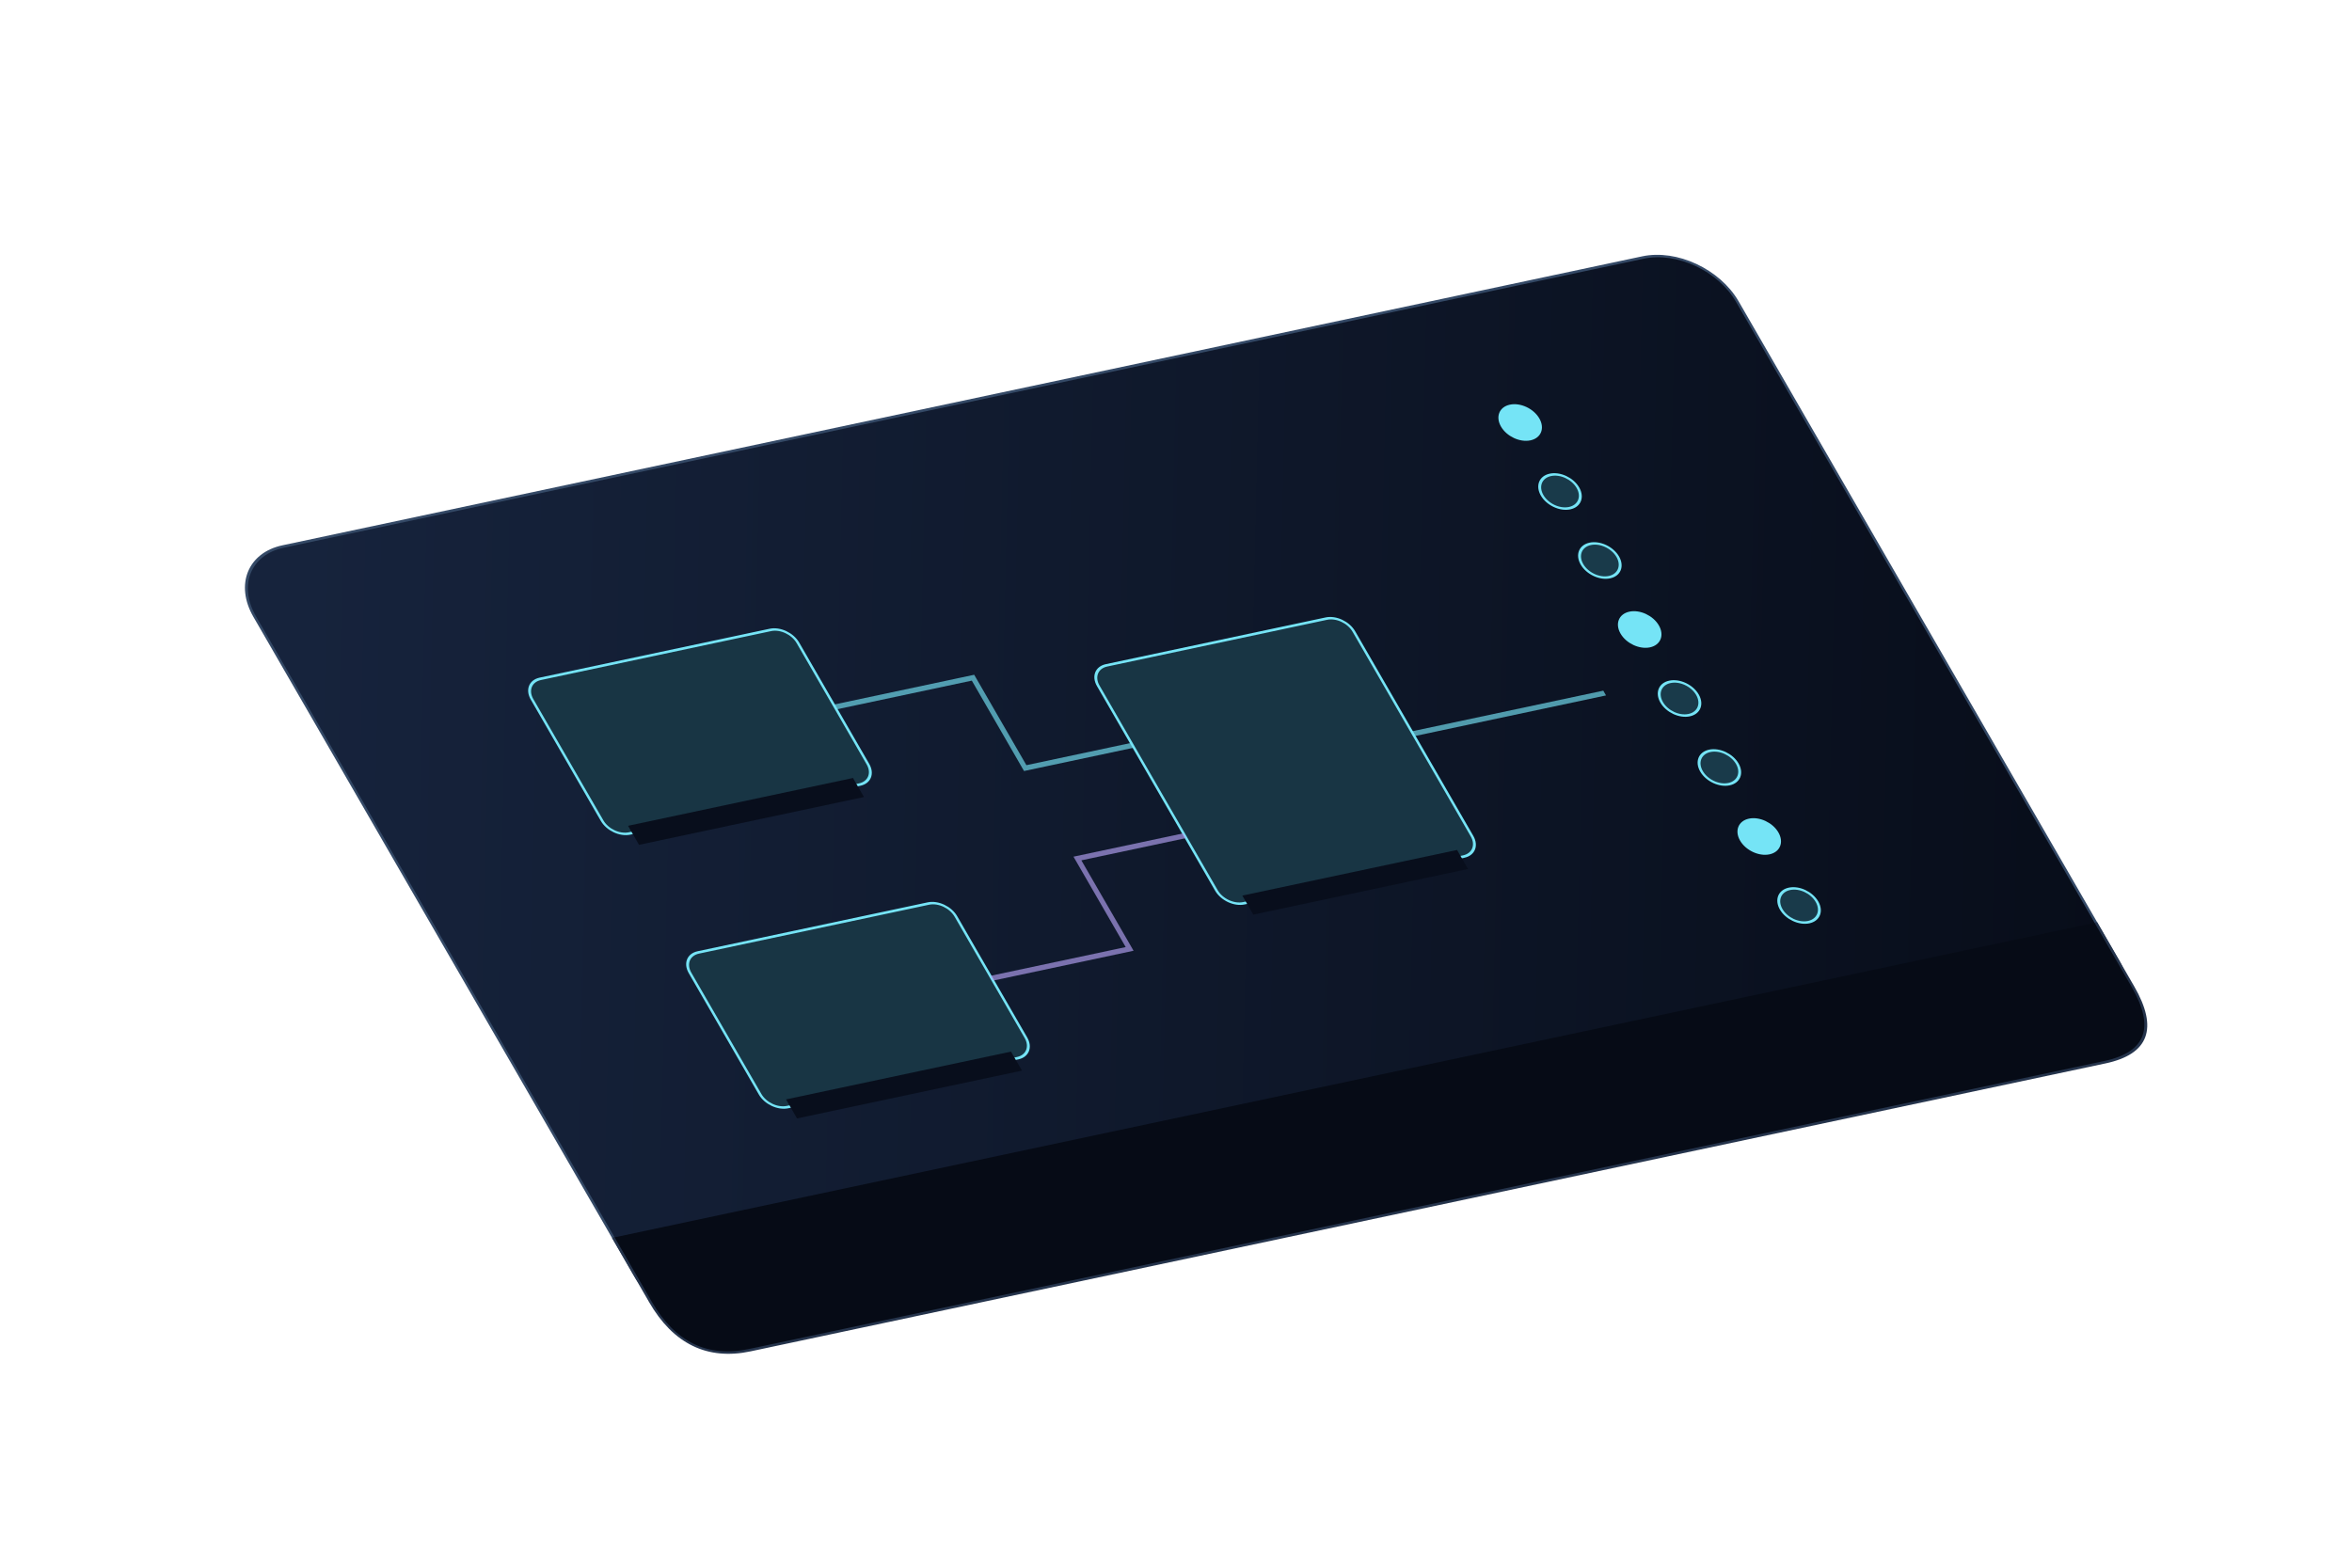
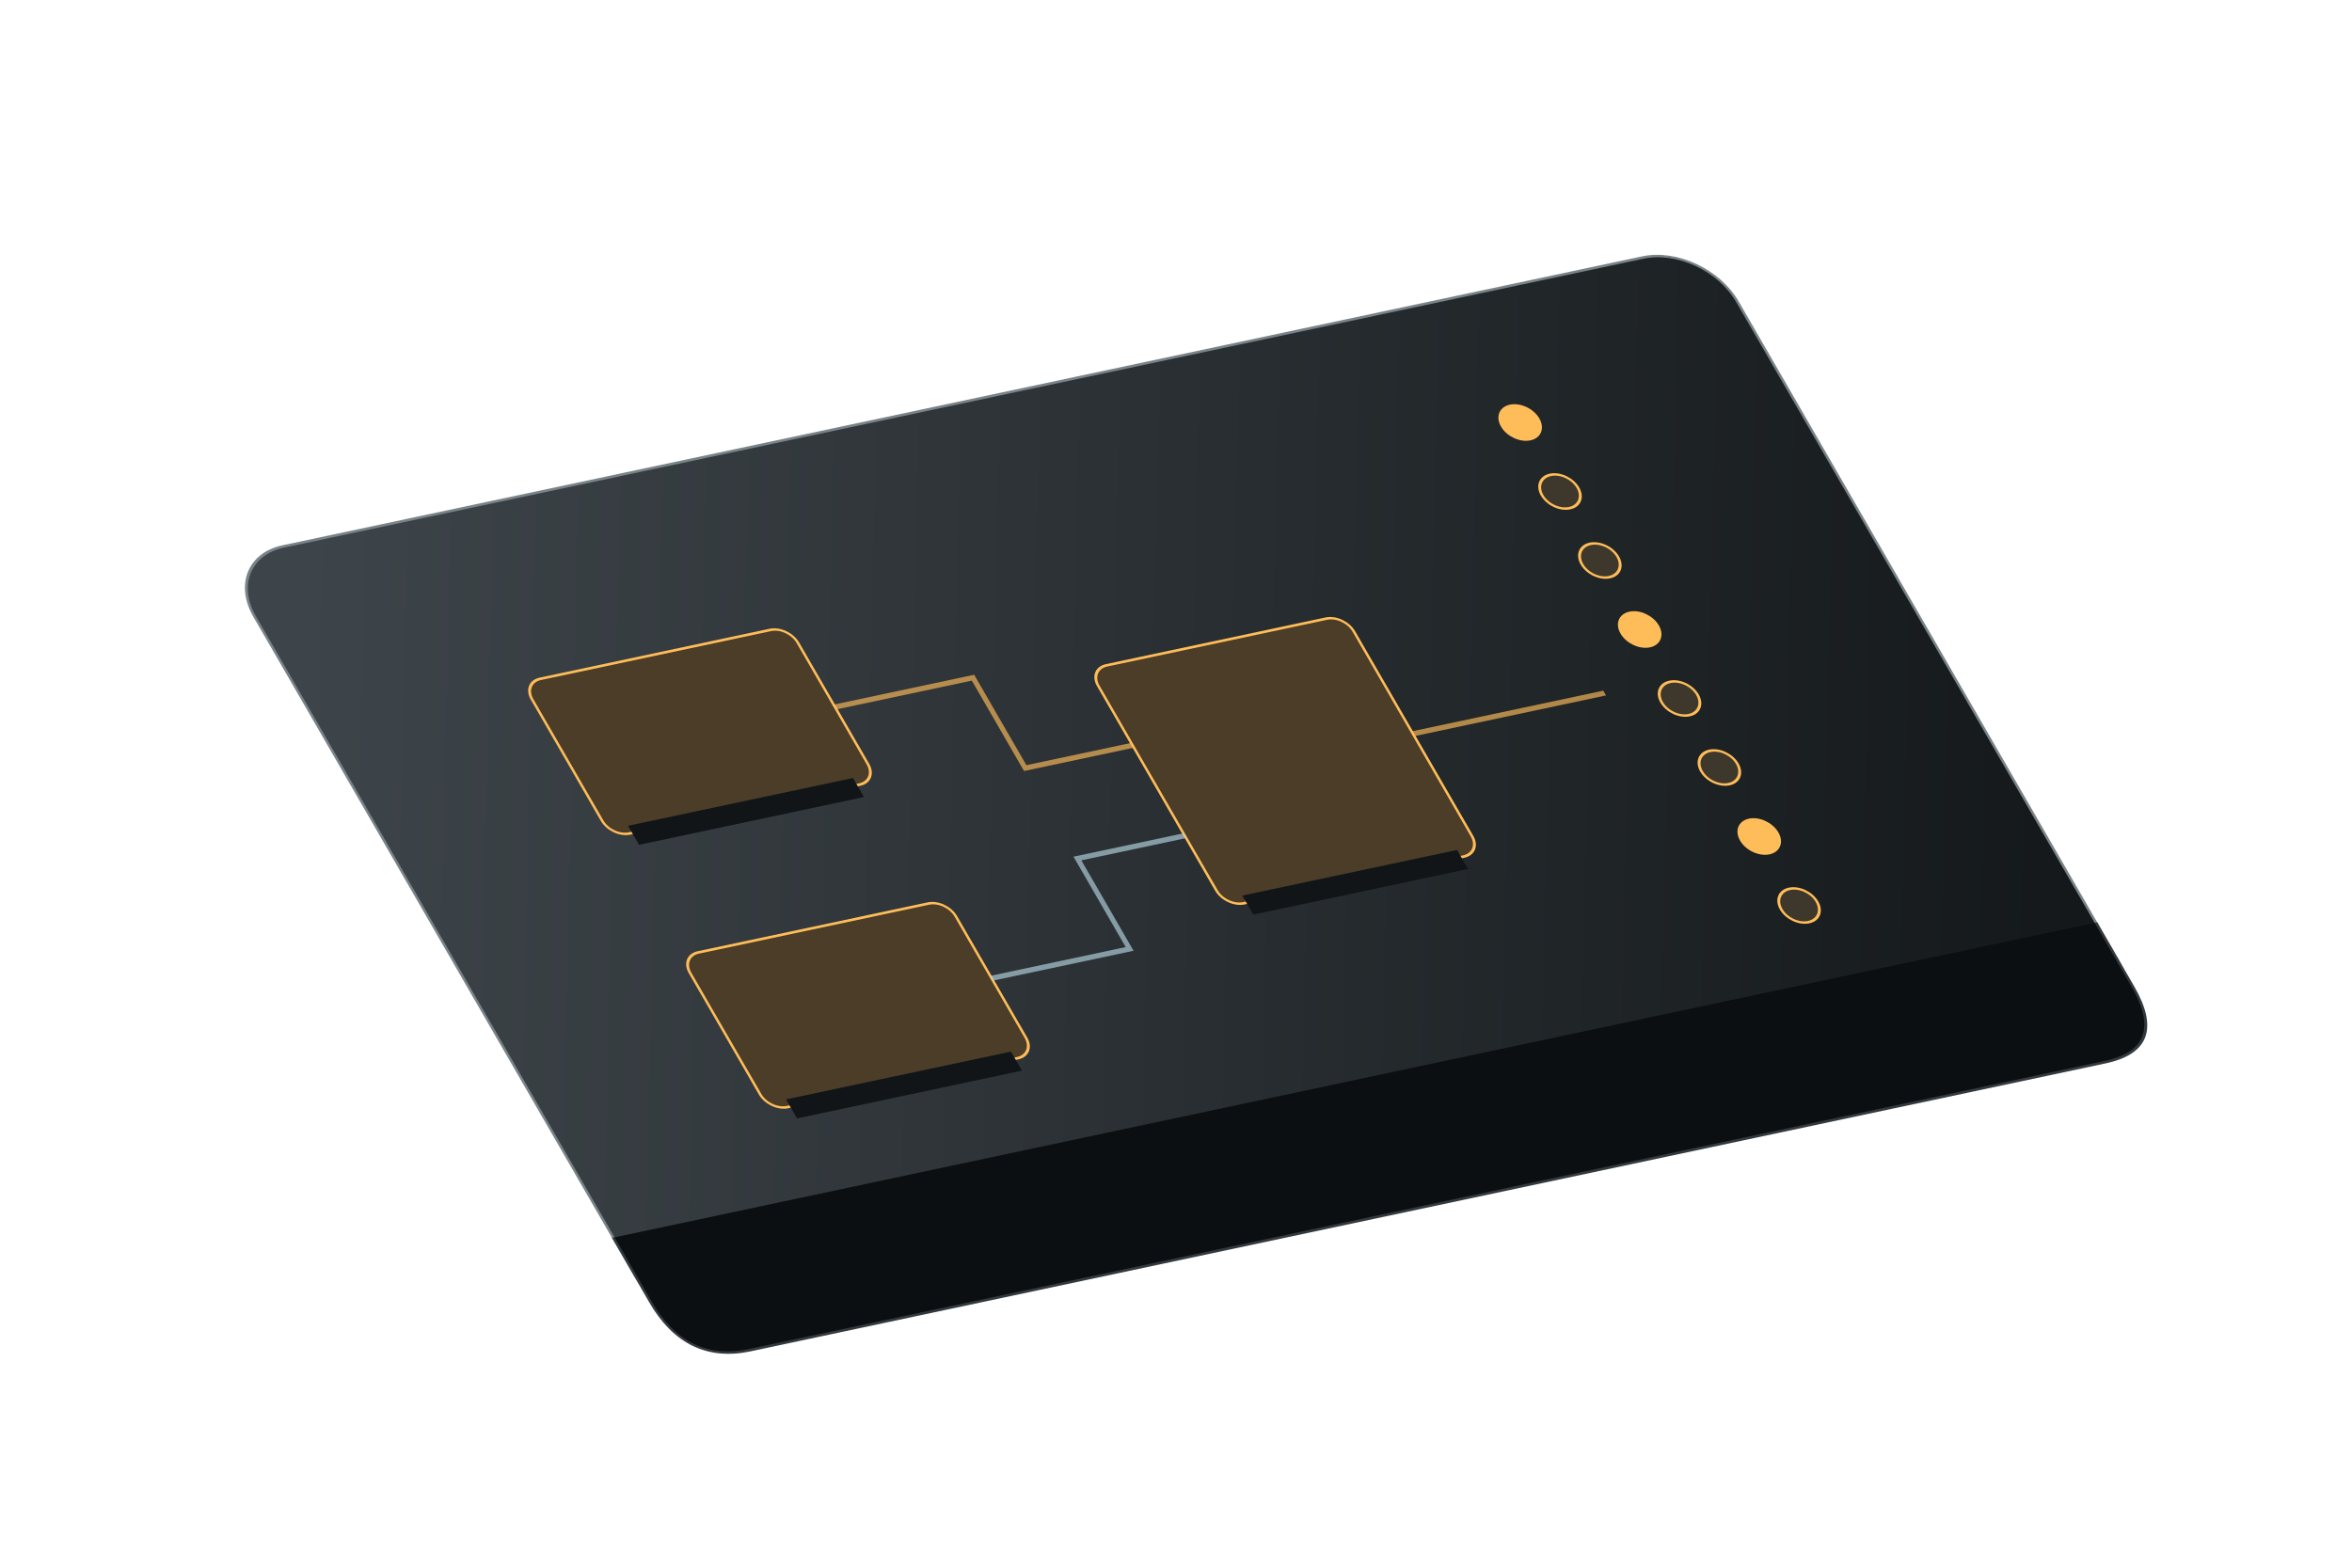
<svg xmlns="http://www.w3.org/2000/svg" viewBox="0 0 900 600" fill="none">
  <defs>
    <linearGradient id="board" x1="180" y1="160" x2="750" y2="480" gradientUnits="userSpaceOnUse">
-       <stop stop-color="#16233c" />
-       <stop offset="1" stop-color="#070c18" />
+       <stop stop-color="#3e454a" />
+       <stop offset="1" stop-color="#111517" />
    </linearGradient>
    <linearGradient id="signal">
-       <stop stop-color="#75e4f6" />
-       <stop offset="1" stop-color="#b3a1f4" />
+       <stop stop-color="#ffbd59" />
+       <stop offset="1" stop-color="#b5d6e2" />
    </linearGradient>
  </defs>
  <g transform="translate(450 295) rotate(-12) skewX(18) translate(-450 -295)">
-     <rect x="160" y="140" width="580" height="325" rx="24" fill="url(#board)" stroke="#344966" />
-     <path d="M160 425V452Q160 478 185 478H715Q740 478 740 452V425" fill="#060b16" stroke="#25344c" />
-     <rect x="240" y="210" width="104" height="65" rx="7" fill="#183544" stroke="#75e4f6" />
-     <path d="M248 276h88" stroke="#080e1c" stroke-width="8" />
-     <rect x="240" y="325" width="104" height="65" rx="7" fill="#183544" stroke="#75e4f6" />
-     <path d="M248 391h88" stroke="#080e1c" stroke-width="8" />
-     <rect x="440" y="250" width="100" height="100" rx="7" fill="#183544" stroke="#75e4f6" />
-     <path d="M448 351h84" stroke="#080e1c" stroke-width="8" />
-     <path d="M344 244H398V282H440" stroke="#75e4f6" stroke-width="2" opacity=".65" />
-     <path d="M344 358H398V320H440" stroke="#b3a1f4" stroke-width="2" opacity=".65" />
-     <path d="M540 300H615" stroke="#75e4f6" stroke-width="2" opacity=".65" />
-     <circle cx="640" cy="192" r="7" fill="#75e4f6" stroke="#75e4f6" />
-     <circle cx="640" cy="221" r="7" fill="#193a4a" stroke="#75e4f6" />
-     <circle cx="640" cy="250" r="7" fill="#193a4a" stroke="#75e4f6" />
-     <circle cx="640" cy="279" r="7" fill="#75e4f6" stroke="#75e4f6" />
-     <circle cx="640" cy="308" r="7" fill="#193a4a" stroke="#75e4f6" />
-     <circle cx="640" cy="337" r="7" fill="#193a4a" stroke="#75e4f6" />
-     <circle cx="640" cy="366" r="7" fill="#75e4f6" stroke="#75e4f6" />
-     <circle cx="640" cy="395" r="7" fill="#193a4a" stroke="#75e4f6" />
+     <rect x="160" y="140" width="580" height="325" rx="24" fill="url(#board)" stroke="#798388" />
+     <path d="M160 425V452Q160 478 185 478H715Q740 478 740 452V425" fill="#0c0f11" stroke="#333a3f" />
+     <rect x="240" y="210" width="104" height="65" rx="7" fill="#4b3d28" stroke="#ffbd59" />
+     <path d="M248 276h88" stroke="#111518" stroke-width="8" />
+     <rect x="240" y="325" width="104" height="65" rx="7" fill="#4b3d28" stroke="#ffbd59" />
+     <path d="M248 391h88" stroke="#111518" stroke-width="8" />
+     <rect x="440" y="250" width="100" height="100" rx="7" fill="#4b3d28" stroke="#ffbd59" />
+     <path d="M448 351h84" stroke="#111518" stroke-width="8" />
+     <path d="M344 244H398V282H440" stroke="#ffbd59" stroke-width="2" opacity=".65" />
+     <path d="M344 358H398V320H440" stroke="#b5d6e2" stroke-width="2" opacity=".65" />
+     <path d="M540 300H615" stroke="#ffbd59" stroke-width="2" opacity=".65" />
+     <circle cx="640" cy="192" r="7" fill="#ffbd59" stroke="#ffbd59" />
+     <circle cx="640" cy="221" r="7" fill="#3e382c" stroke="#ffbd59" />
+     <circle cx="640" cy="250" r="7" fill="#3e382c" stroke="#ffbd59" />
+     <circle cx="640" cy="279" r="7" fill="#ffbd59" stroke="#ffbd59" />
+     <circle cx="640" cy="308" r="7" fill="#3e382c" stroke="#ffbd59" />
+     <circle cx="640" cy="337" r="7" fill="#3e382c" stroke="#ffbd59" />
+     <circle cx="640" cy="366" r="7" fill="#ffbd59" stroke="#ffbd59" />
+     <circle cx="640" cy="395" r="7" fill="#3e382c" stroke="#ffbd59" />
  </g>
</svg>
